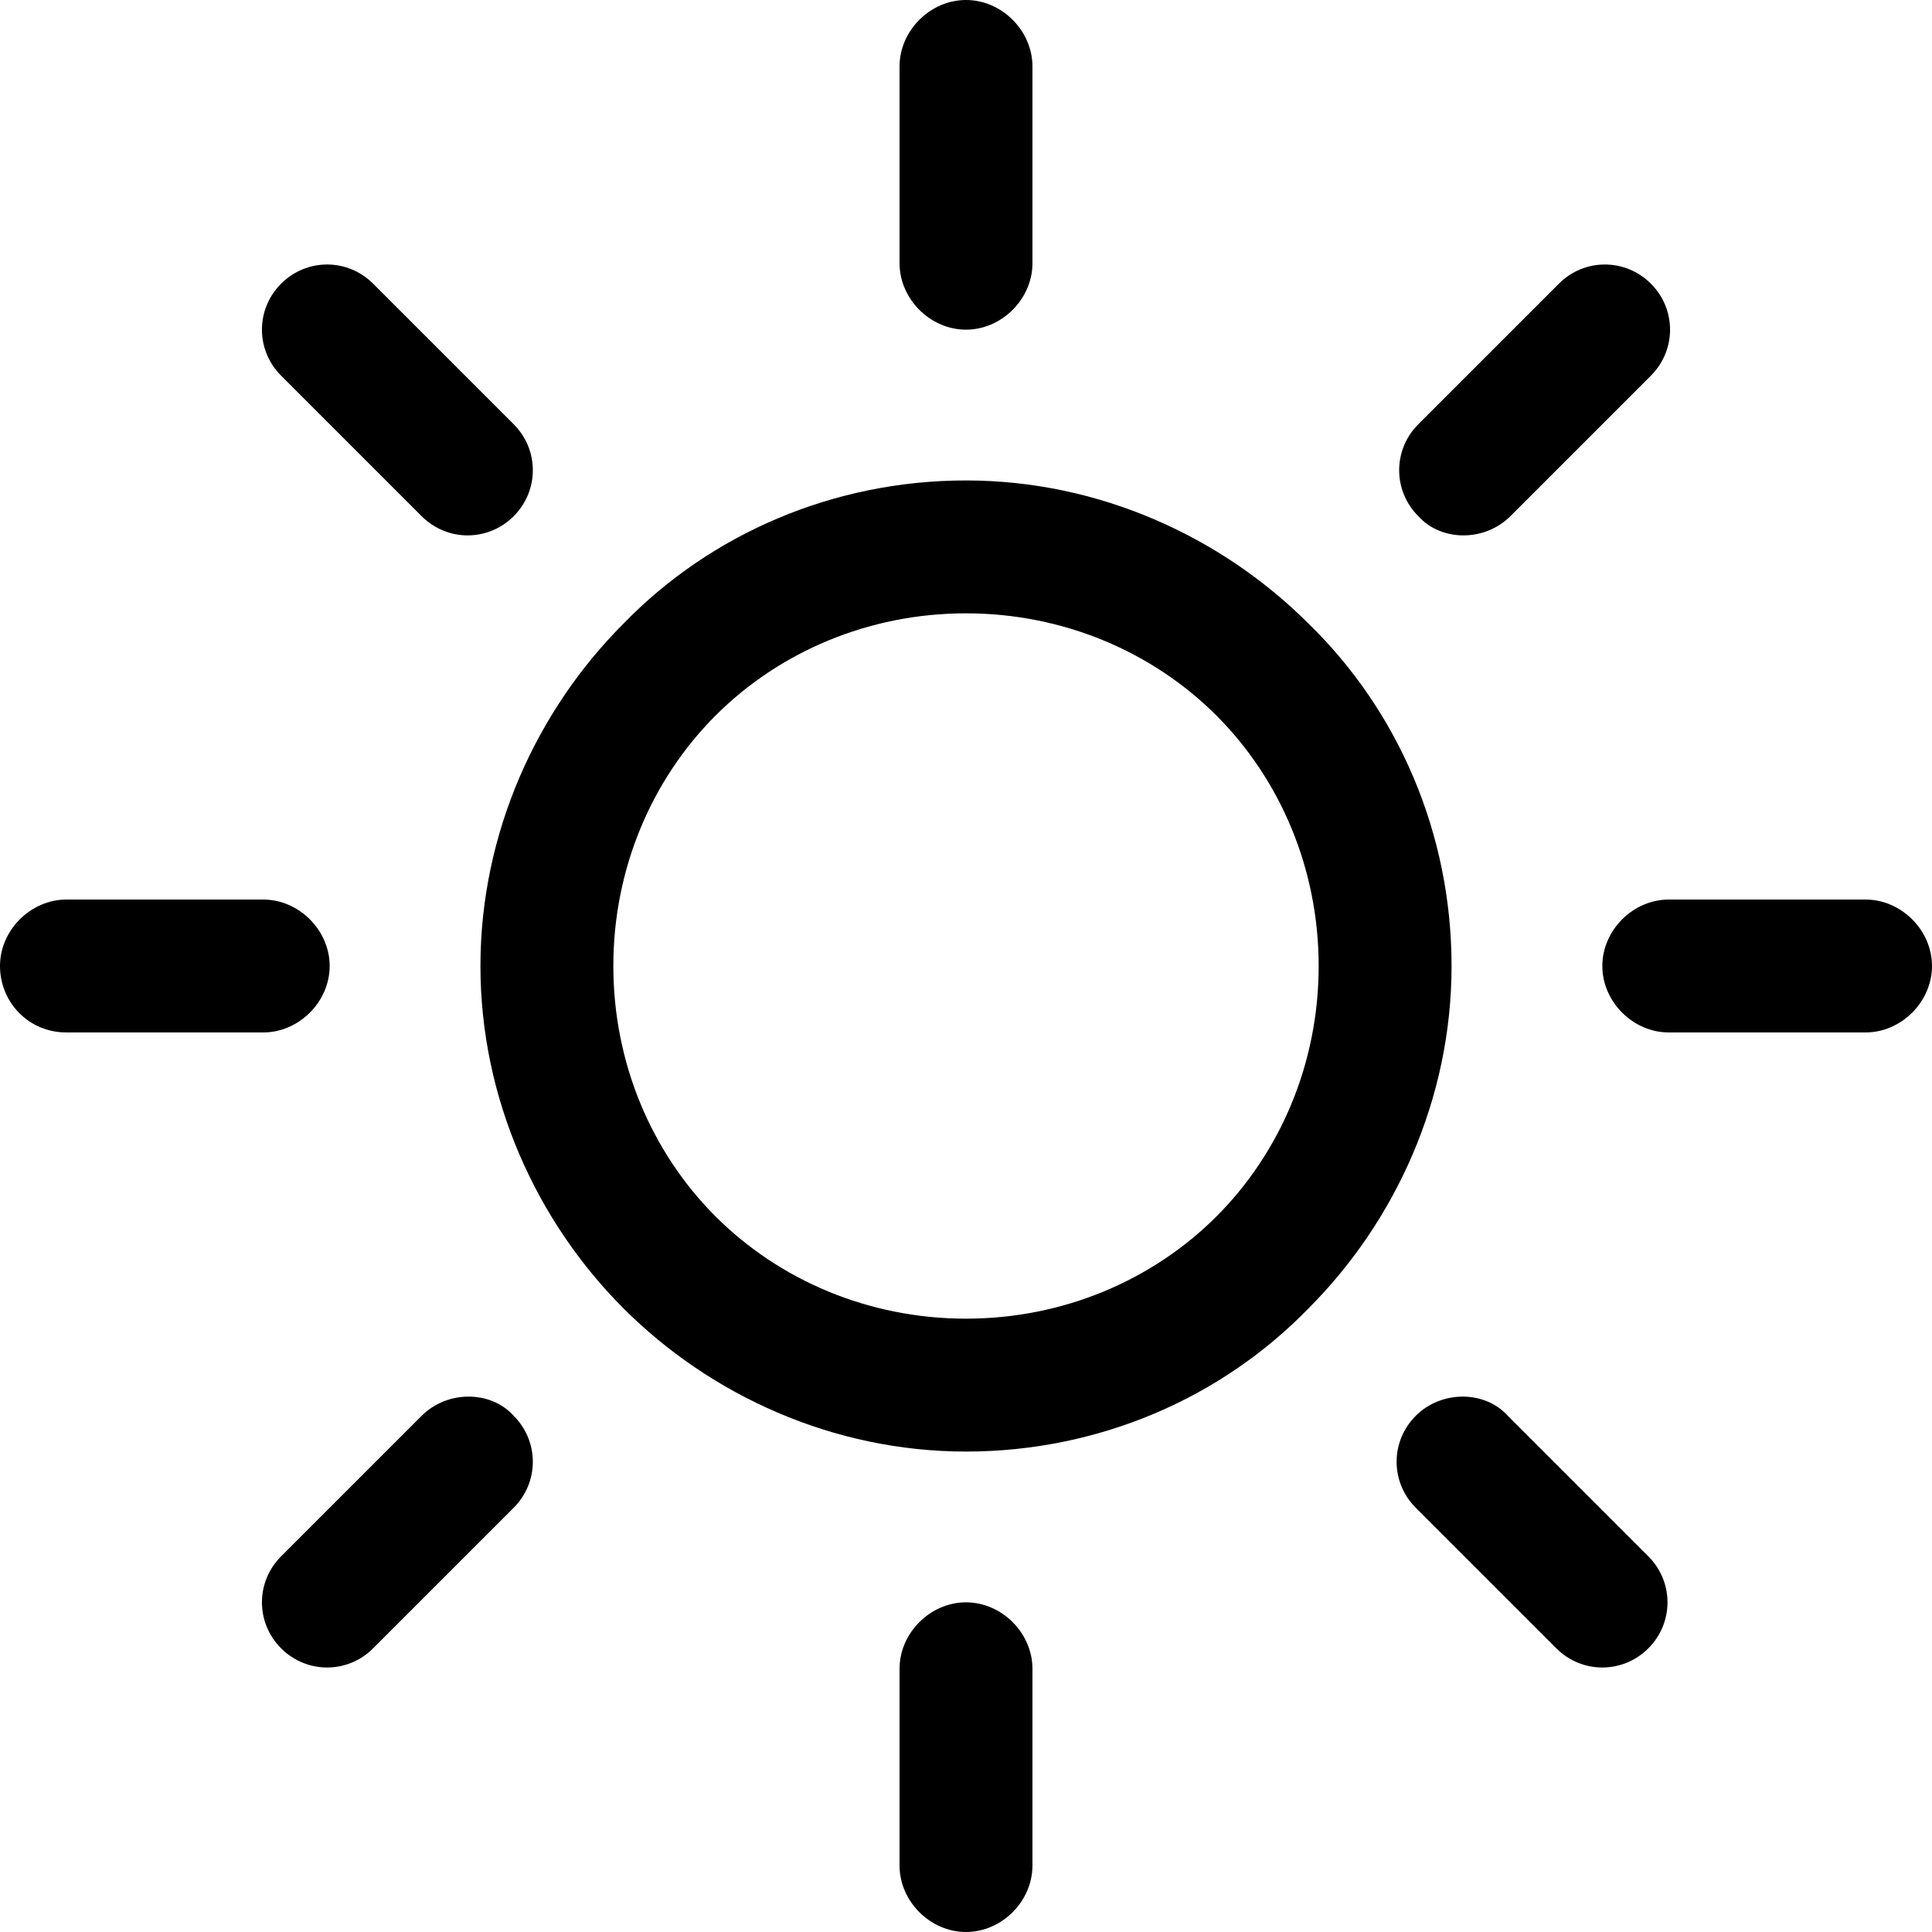
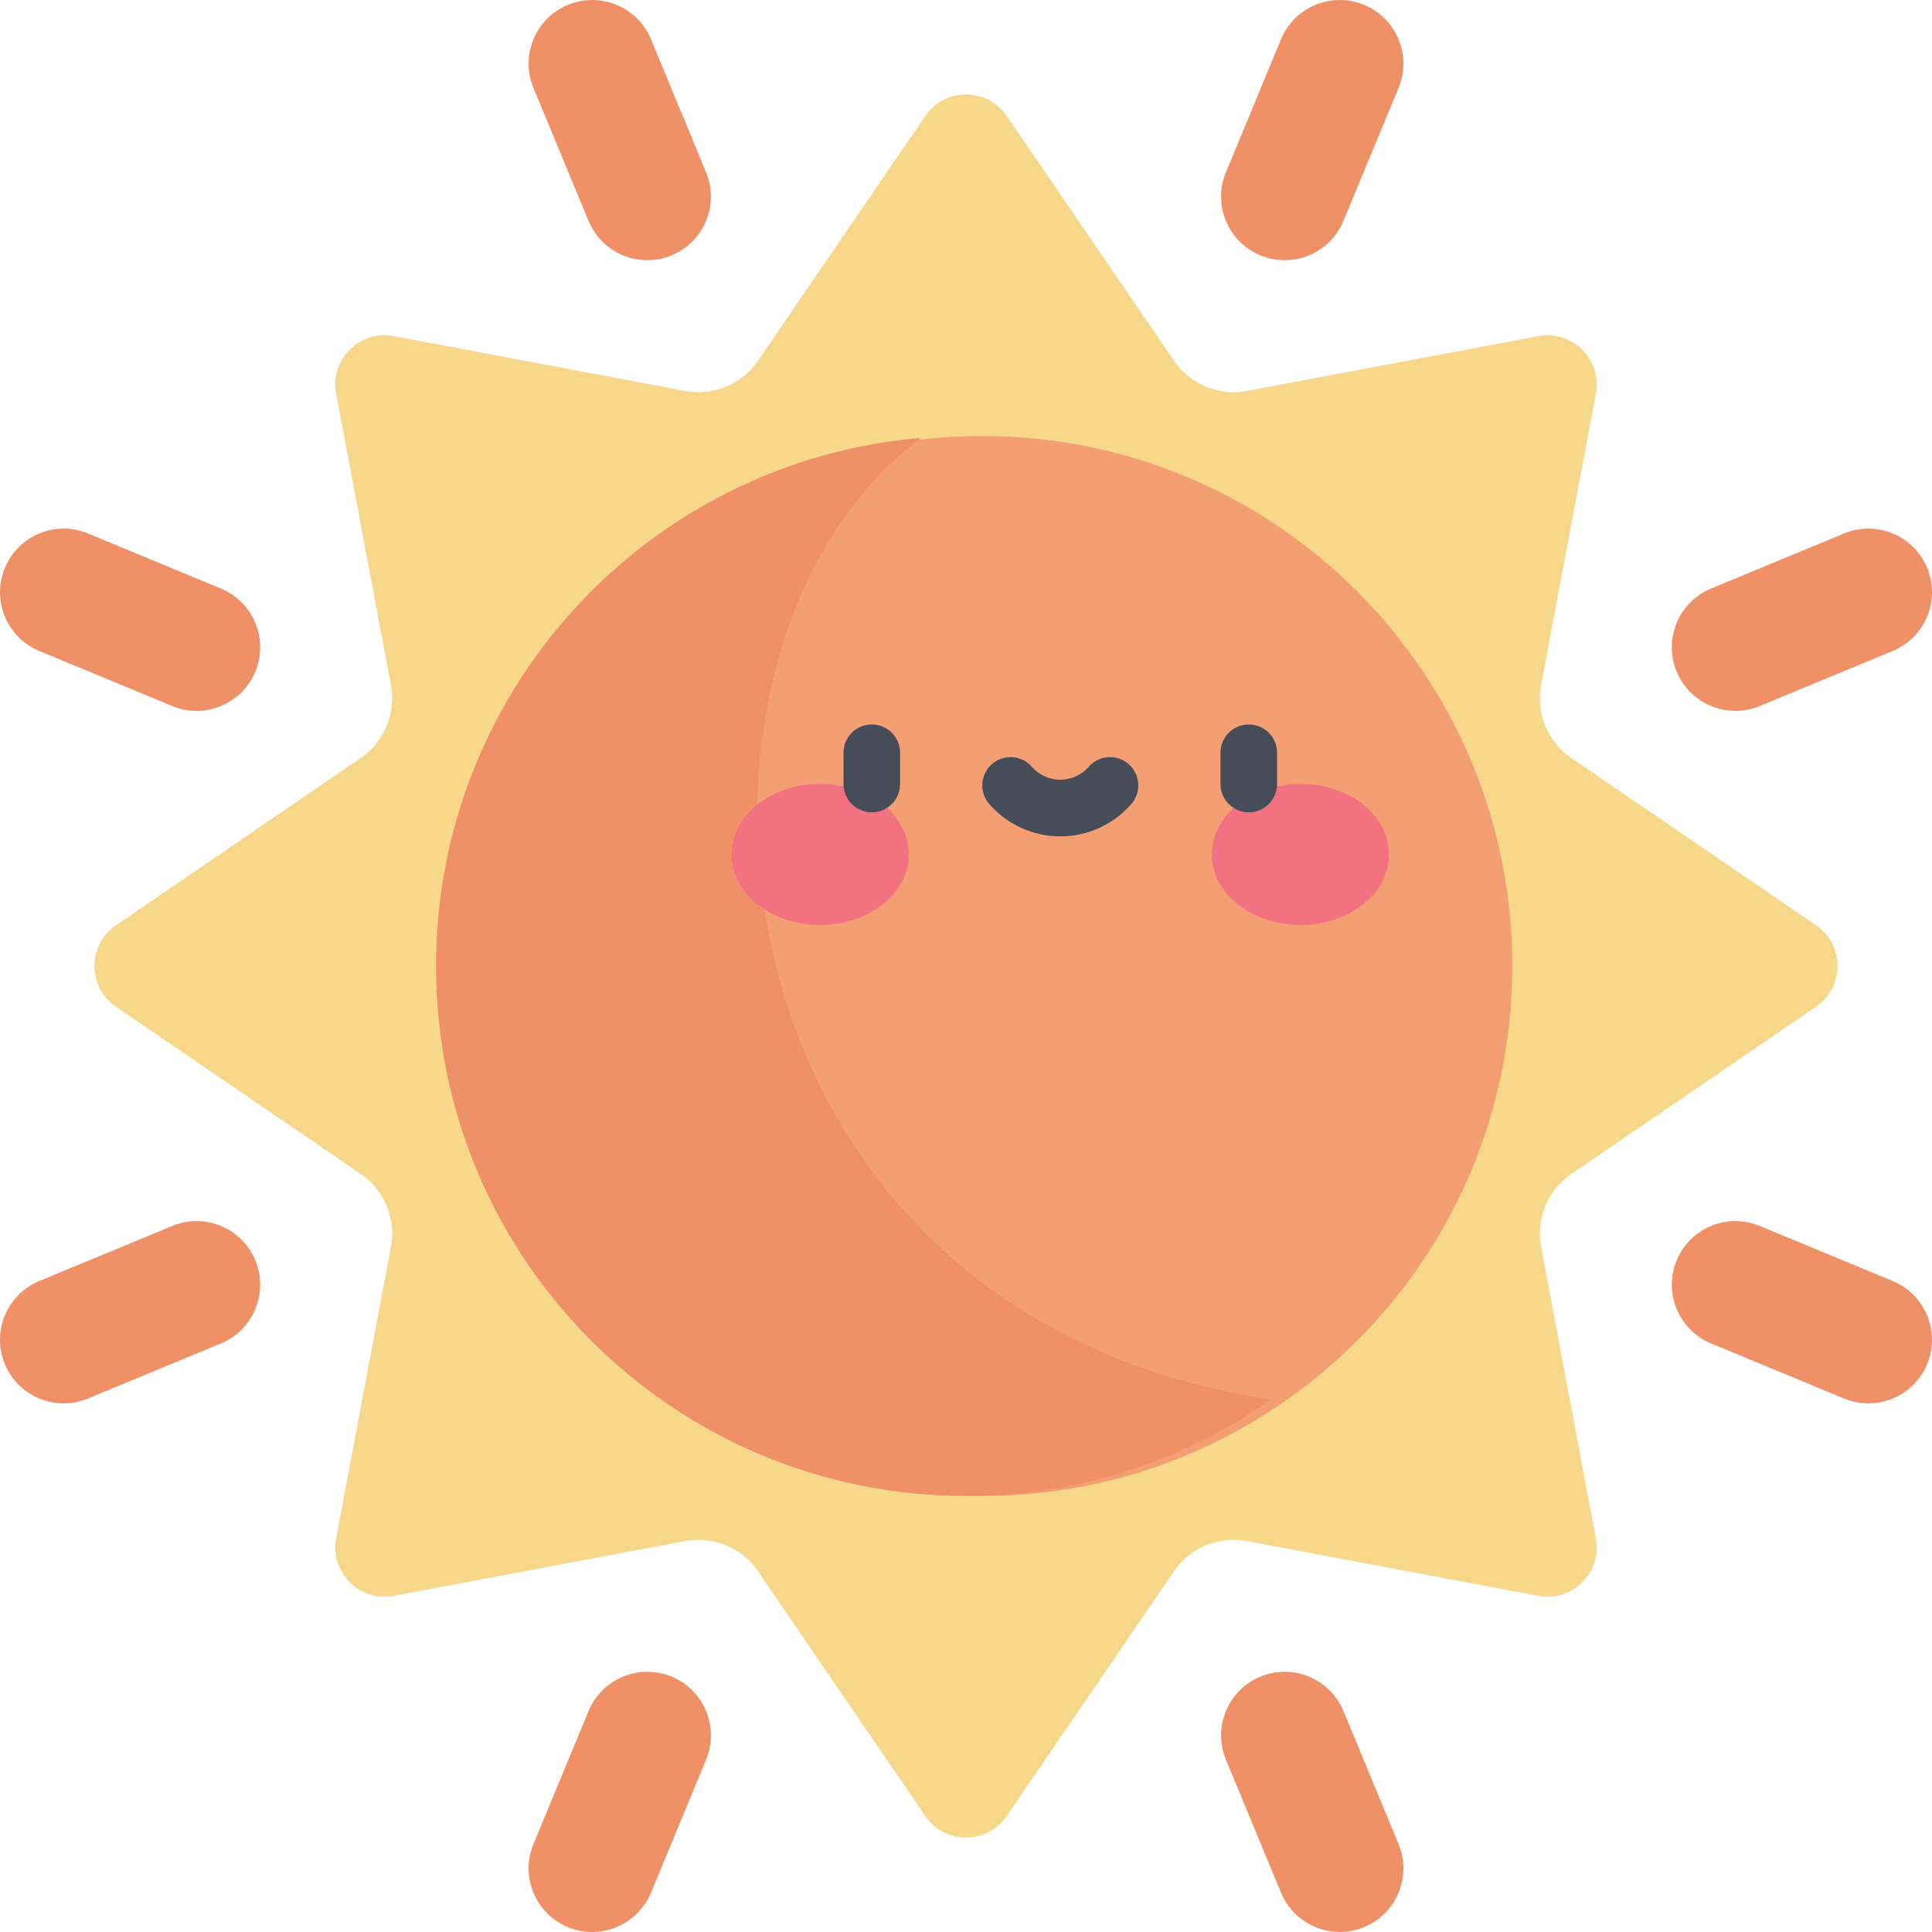
- <svg xmlns="http://www.w3.org/2000/svg" version="1.1" id="Capa_1" x="0px" y="0px" viewBox="0 0 302.4 302.4" style="enable-background:new 0 0 302.4 302.4;" xml:space="preserve">
+ <svg xmlns="http://www.w3.org/2000/svg" version="1.1" id="Capa_1" x="0px" y="0px" viewBox="0 0 512.003 512.003" style="enable-background:new 0 0 512.003 512.003;" xml:space="preserve">
+   <path style="fill:#F7D88B;" d="M416.426,311.114l64.847-44.322c7.593-5.19,7.593-16.39,0-21.579l-64.847-44.322  c-6.276-4.29-9.422-11.884-8.017-19.355l14.513-77.194c1.699-9.038-6.221-16.958-15.259-15.259l-77.194,14.513  c-7.471,1.405-15.066-1.741-19.355-8.017L266.791,30.73c-5.189-7.593-16.39-7.593-21.579,0L200.89,95.577  c-4.29,6.276-11.884,9.422-19.355,8.017L104.34,89.081c-9.039-1.699-16.958,6.22-15.259,15.259l14.513,77.194  c1.405,7.471-1.741,15.066-8.017,19.355L30.73,245.21c-7.593,5.19-7.593,16.39,0,21.579l64.847,44.322  c6.276,4.29,9.422,11.884,8.017,19.355l-14.513,77.196c-1.699,9.038,6.221,16.958,15.259,15.259l77.194-14.513  c7.471-1.405,15.066,1.741,19.355,8.017l44.322,64.847c5.189,7.593,16.39,7.593,21.579,0l44.322-64.847  c4.29-6.276,11.884-9.422,19.355-8.017l77.194,14.513c9.038,1.699,16.958-6.221,15.259-15.259l-14.513-77.195  C407.004,322.998,410.15,315.403,416.426,311.114z" />
+   <circle style="fill:#F49E73;" cx="260.321" cy="256.001" r="140.45" />
  <g>
-     <g>
-       <path d="M204.8,97.6C191.2,84,172,75.2,151.2,75.2s-40,8.4-53.6,22.4c-13.6,13.6-22.4,32.8-22.4,53.6s8.8,40,22.4,53.6    c13.6,13.6,32.8,22.4,53.6,22.4s40-8.4,53.6-22.4c13.6-13.6,22.4-32.8,22.4-53.6S218.8,111.2,204.8,97.6z M190.4,190.4    c-10,10-24,16-39.2,16s-29.2-6-39.2-16s-16-24-16-39.2s6-29.2,16-39.2s24-16,39.2-16s29.2,6,39.2,16s16,24,16,39.2    S200.4,180.4,190.4,190.4z" />
-     </g>
+     <path style="fill:#EF9067;" d="M256.002,396.447c30.061,0,57.912-9.449,80.756-25.533   c-152.68-23.155-166.554-200.009-92.621-254.854c-72.012,6.025-128.581,66.373-128.581,139.942   C115.556,333.567,178.436,396.447,256.002,396.447z" />
+     <path style="fill:#EF9067;" d="M340.454,68.956c-2.149,0-4.334-0.414-6.443-1.287c-8.598-3.562-12.682-13.42-9.121-22.019   l14.598-35.241c3.561-8.599,13.422-12.681,22.019-9.121c8.598,3.562,12.682,13.42,9.121,22.019L356.03,58.548   C353.342,65.038,347.066,68.956,340.454,68.956z" />
+     <path style="fill:#EF9067;" d="M495.139,371.914c-2.149,0-4.334-0.414-6.443-1.287l-35.242-14.598   c-8.598-3.562-12.682-13.42-9.121-22.019s13.421-12.681,22.019-9.121l35.242,14.598c8.598,3.562,12.682,13.42,9.121,22.019   C508.027,367.997,501.751,371.914,495.139,371.914z" />
+     <path style="fill:#EF9067;" d="M52.093,188.398c-2.149,0-4.334-0.414-6.443-1.287l-35.242-14.598   c-8.598-3.562-12.682-13.42-9.121-22.019s13.421-12.682,22.019-9.121l35.242,14.598c8.598,3.562,12.682,13.42,9.121,22.019   C64.981,184.48,58.705,188.398,52.093,188.398z" />
+     <path style="fill:#EF9067;" d="M156.939,512.001c-2.149,0-4.334-0.414-6.442-1.287c-8.598-3.562-12.682-13.42-9.121-22.019   l14.598-35.241c3.561-8.599,13.421-12.681,22.019-9.121c8.598,3.562,12.682,13.42,9.121,22.019l-14.598,35.241   C169.827,508.084,163.551,512.001,156.939,512.001z" />
+     <path style="fill:#EF9067;" d="M171.549,68.956c-6.614,0-12.887-3.917-15.576-10.408l-14.598-35.241   c-3.561-8.598,0.522-18.457,9.121-22.019c8.598-3.559,18.457,0.522,22.019,9.121l14.598,35.241   c3.561,8.598-0.522,18.457-9.121,22.019C175.883,68.542,173.699,68.956,171.549,68.956z" />
+     <path style="fill:#EF9067;" d="M16.864,371.914c-6.614,0-12.888-3.917-15.576-10.408c-3.561-8.599,0.522-18.457,9.121-22.019   l35.242-14.598c8.597-3.561,18.457,0.521,22.019,9.121c3.561,8.599-0.522,18.457-9.121,22.019l-35.242,14.598   C21.198,371.501,19.014,371.914,16.864,371.914z" />
+     <path style="fill:#EF9067;" d="M459.91,188.398c-6.614,0-12.888-3.917-15.576-10.408c-3.561-8.599,0.522-18.457,9.121-22.019   l35.242-14.598c8.598-3.56,18.457,0.521,22.019,9.121c3.561,8.599-0.522,18.457-9.121,22.019l-35.242,14.598   C464.244,187.986,462.06,188.398,459.91,188.398z" />
+     <path style="fill:#EF9067;" d="M355.064,512.001c-6.614,0-12.888-3.917-15.576-10.408l-14.598-35.241   c-3.561-8.598,0.522-18.457,9.121-22.019c8.597-3.559,18.456,0.522,22.019,9.121l14.598,35.241   c3.561,8.598-0.522,18.457-9.121,22.019C359.398,511.588,357.214,512.001,355.064,512.001z" />
  </g>
  <g>
-     <g>
-       <path d="M292,140.8h-30.8c-5.6,0-10.4,4.8-10.4,10.4c0,5.6,4.8,10.4,10.4,10.4H292c5.6,0,10.4-4.8,10.4-10.4    C302.4,145.6,297.6,140.8,292,140.8z" />
-     </g>
+     <ellipse style="fill:#F27281;" cx="217.351" cy="226.43" rx="23.48" ry="18.698" />
+     <ellipse style="fill:#F27281;" cx="344.621" cy="226.43" rx="23.48" ry="18.698" />
  </g>
  <g>
-     <g>
-       <path d="M151.2,250.8c-5.6,0-10.4,4.8-10.4,10.4V292c0,5.6,4.8,10.4,10.4,10.4c5.6,0,10.4-4.8,10.4-10.4v-30.8    C161.6,255.6,156.8,250.8,151.2,250.8z" />
-     </g>
-   </g>
-   <g>
-     <g>
-       <path d="M258,243.6l-22-22c-3.6-4-10.4-4-14.4,0s-4,10.4,0,14.4l22,22c4,4,10.4,4,14.4,0S262,247.6,258,243.6z" />
-     </g>
-   </g>
-   <g>
-     <g>
-       <path d="M151.2,0c-5.6,0-10.4,4.8-10.4,10.4v30.8c0,5.6,4.8,10.4,10.4,10.4c5.6,0,10.4-4.8,10.4-10.4V10.4    C161.6,4.8,156.8,0,151.2,0z" />
-     </g>
-   </g>
-   <g>
-     <g>
-       <path d="M258.4,44.4c-4-4-10.4-4-14.4,0l-22,22c-4,4-4,10.4,0,14.4c3.6,4,10.4,4,14.4,0l22-22C262.4,54.8,262.4,48.4,258.4,44.4z" />
-     </g>
-   </g>
-   <g>
-     <g>
-       <path d="M41.2,140.8H10.4c-5.6,0-10.4,4.8-10.4,10.4s4.4,10.4,10.4,10.4h30.8c5.6,0,10.4-4.8,10.4-10.4    C51.6,145.6,46.8,140.8,41.2,140.8z" />
-     </g>
-   </g>
-   <g>
-     <g>
-       <path d="M80.4,221.6c-3.6-4-10.4-4-14.4,0l-22,22c-4,4-4,10.4,0,14.4s10.4,4,14.4,0l22-22C84.4,232,84.4,225.6,80.4,221.6z" />
-     </g>
-   </g>
-   <g>
-     <g>
-       <path d="M80.4,66.4l-22-22c-4-4-10.4-4-14.4,0s-4,10.4,0,14.4l22,22c4,4,10.4,4,14.4,0S84.4,70.4,80.4,66.4z" />
-     </g>
+     <path style="fill:#464D59;" d="M231.04,215.281c-4.143,0-7.5-3.358-7.5-7.5v-8.291c0-4.142,3.357-7.5,7.5-7.5s7.5,3.358,7.5,7.5   v8.291C238.54,211.923,235.182,215.281,231.04,215.281z" />
+     <path style="fill:#464D59;" d="M330.941,215.281c-4.143,0-7.5-3.358-7.5-7.5v-8.291c0-4.142,3.357-7.5,7.5-7.5   c4.142,0,7.5,3.358,7.5,7.5v8.291C338.441,211.923,335.084,215.281,330.941,215.281z" />
+     <path style="fill:#464D59;" d="M280.991,221.648c-7.216,0-14.076-3.124-18.824-8.572c-2.722-3.123-2.396-7.86,0.727-10.582   c3.122-2.721,7.86-2.396,10.582,0.727c1.898,2.178,4.638,3.427,7.516,3.427s5.617-1.249,7.515-3.427   c2.722-3.123,7.457-3.448,10.582-0.727c3.122,2.722,3.448,7.459,0.727,10.582C295.066,218.523,288.206,221.648,280.991,221.648z" />
  </g>
  <g>
</g>
  <g>
</g>
  <g>
</g>
  <g>
</g>
  <g>
</g>
  <g>
</g>
  <g>
</g>
  <g>
</g>
  <g>
</g>
  <g>
</g>
  <g>
</g>
  <g>
</g>
  <g>
</g>
  <g>
</g>
  <g>
</g>
</svg>
